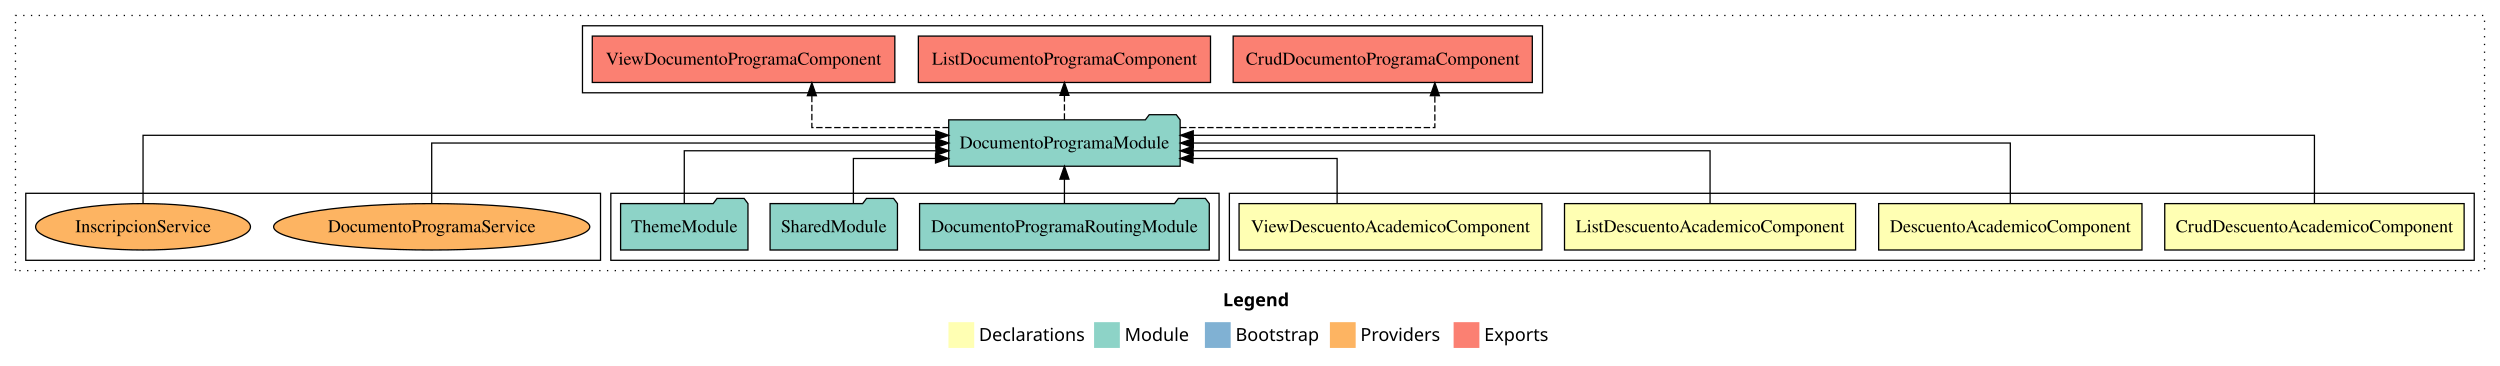
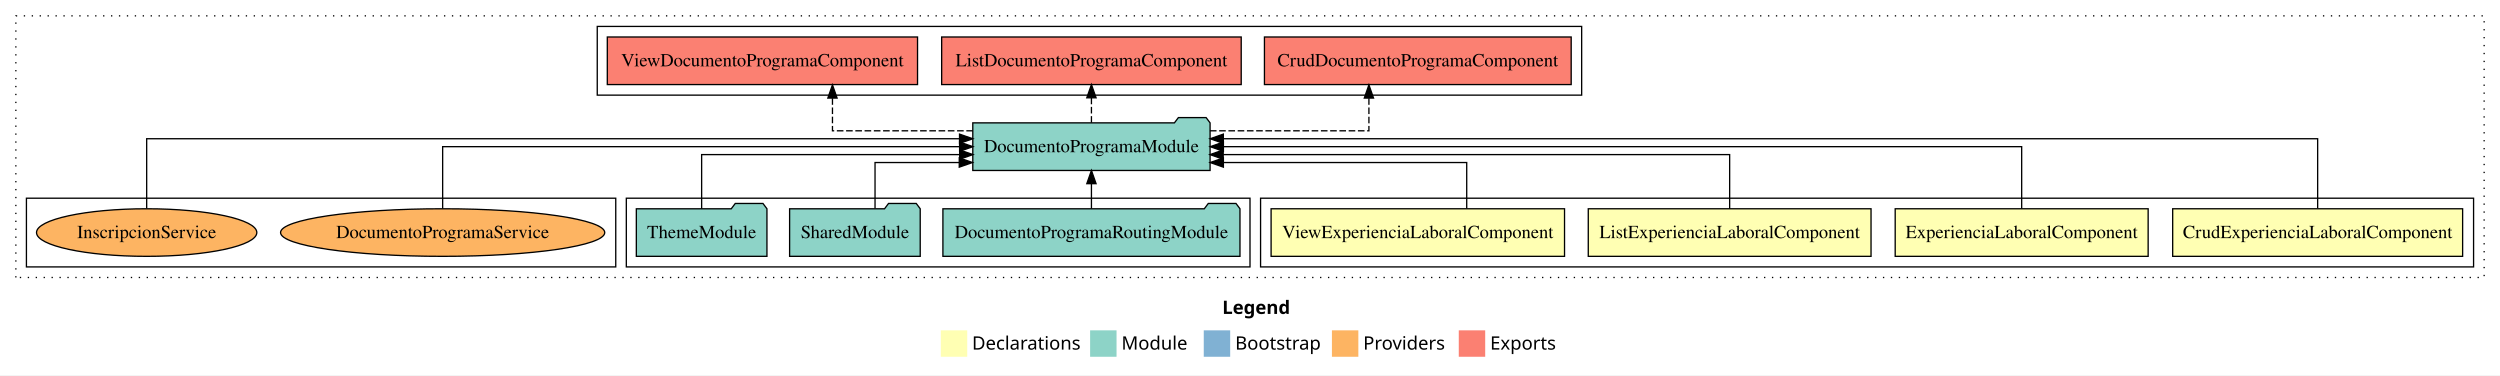
- <svg xmlns="http://www.w3.org/2000/svg" width="1940pt" height="284pt" viewBox="0.00 0.00 1940.00 284.00">
+ <svg xmlns="http://www.w3.org/2000/svg" width="1892pt" height="284pt" viewBox="0.00 0.00 1892.00 284.00">
  <g id="graph0" class="graph" transform="scale(1 1) rotate(0) translate(4 280)">
-     <polygon fill="#ffffff" stroke="transparent" points="-4,4 -4,-280 1936,-280 1936,4 -4,4" />
-     <text text-anchor="start" x="945.009" y="-42.4" font-family="sans-serif" font-weight="bold" font-size="14.00" fill="#000000">Legend</text>
-     <polygon fill="#ffffb3" stroke="transparent" points="732,-10 732,-30 752,-30 752,-10 732,-10" />
-     <text text-anchor="start" x="755.629" y="-15.4" font-family="sans-serif" font-size="14.00" fill="#000000">  Declarations</text>
-     <polygon fill="#8dd3c7" stroke="transparent" points="845,-10 845,-30 865,-30 865,-10 845,-10" />
-     <text text-anchor="start" x="868.725" y="-15.4" font-family="sans-serif" font-size="14.00" fill="#000000">  Module</text>
-     <polygon fill="#80b1d3" stroke="transparent" points="931,-10 931,-30 951,-30 951,-10 931,-10" />
-     <text text-anchor="start" x="954.781" y="-15.4" font-family="sans-serif" font-size="14.00" fill="#000000">  Bootstrap</text>
-     <polygon fill="#fdb462" stroke="transparent" points="1028,-10 1028,-30 1048,-30 1048,-10 1028,-10" />
-     <text text-anchor="start" x="1051.673" y="-15.4" font-family="sans-serif" font-size="14.00" fill="#000000">  Providers</text>
-     <polygon fill="#fb8072" stroke="transparent" points="1124,-10 1124,-30 1144,-30 1144,-10 1124,-10" />
-     <text text-anchor="start" x="1147.726" y="-15.4" font-family="sans-serif" font-size="14.00" fill="#000000">  Exports</text>
+     <polygon fill="#ffffff" stroke="transparent" points="-4,4 -4,-280 1888,-280 1888,4 -4,4" />
+     <text text-anchor="start" x="921.009" y="-42.4" font-family="sans-serif" font-weight="bold" font-size="14.00" fill="#000000">Legend</text>
+     <polygon fill="#ffffb3" stroke="transparent" points="708,-10 708,-30 728,-30 728,-10 708,-10" />
+     <text text-anchor="start" x="731.629" y="-15.4" font-family="sans-serif" font-size="14.00" fill="#000000">  Declarations</text>
+     <polygon fill="#8dd3c7" stroke="transparent" points="821,-10 821,-30 841,-30 841,-10 821,-10" />
+     <text text-anchor="start" x="844.725" y="-15.4" font-family="sans-serif" font-size="14.00" fill="#000000">  Module</text>
+     <polygon fill="#80b1d3" stroke="transparent" points="907,-10 907,-30 927,-30 927,-10 907,-10" />
+     <text text-anchor="start" x="930.781" y="-15.4" font-family="sans-serif" font-size="14.00" fill="#000000">  Bootstrap</text>
+     <polygon fill="#fdb462" stroke="transparent" points="1004,-10 1004,-30 1024,-30 1024,-10 1004,-10" />
+     <text text-anchor="start" x="1027.673" y="-15.4" font-family="sans-serif" font-size="14.00" fill="#000000">  Providers</text>
+     <polygon fill="#fb8072" stroke="transparent" points="1100,-10 1100,-30 1120,-30 1120,-10 1100,-10" />
+     <text text-anchor="start" x="1123.726" y="-15.4" font-family="sans-serif" font-size="14.00" fill="#000000">  Exports</text>
    <g id="clust1" class="cluster">
-       <polygon fill="none" stroke="#000000" stroke-dasharray="1,5" points="8,-70 8,-268 1924,-268 1924,-70 8,-70" />
+       <polygon fill="none" stroke="#000000" stroke-dasharray="1,5" points="8,-70 8,-268 1876,-268 1876,-70 8,-70" />
    </g>
    <g id="clust2" class="cluster">
-       <polygon fill="none" stroke="#000000" points="950,-78 950,-130 1916,-130 1916,-78 950,-78" />
+       <polygon fill="none" stroke="#000000" points="950,-78 950,-130 1868,-130 1868,-78 950,-78" />
    </g>
    <g id="clust7" class="cluster">
      <polygon fill="none" stroke="#000000" points="470,-78 470,-130 942,-130 942,-78 470,-78" />
    </g>
    <g id="clust8" class="cluster">
      <polygon fill="none" stroke="#000000" points="448,-208 448,-260 1193,-260 1193,-208 448,-208" />
    </g>
    <g id="clust10" class="cluster">
      <polygon fill="none" stroke="#000000" points="16,-78 16,-130 462,-130 462,-78 16,-78" />
    </g>
    <g id="node1" class="node">
-       <polygon fill="#ffffb3" stroke="#000000" points="1908.161,-122 1675.839,-122 1675.839,-86 1908.161,-86 1908.161,-122" />
-       <text text-anchor="middle" x="1792" y="-99.8" font-family="Times,serif" font-size="14.00" fill="#000000">CrudDescuentoAcademicoComponent</text>
+       <polygon fill="#ffffb3" stroke="#000000" points="1859.716,-122 1640.284,-122 1640.284,-86 1859.716,-86 1859.716,-122" />
+       <text text-anchor="middle" x="1750" y="-99.8" font-family="Times,serif" font-size="14.00" fill="#000000">CrudExperienciaLaboralComponent</text>
    </g>
    <g id="node5" class="node">
      <polygon fill="#8dd3c7" stroke="#000000" points="911.791,-187 908.791,-191 887.791,-191 884.791,-187 732.209,-187 732.209,-151 911.791,-151 911.791,-187" />
      <text text-anchor="middle" x="822" y="-164.8" font-family="Times,serif" font-size="14.00" fill="#000000">DocumentoProgramaModule</text>
    </g>
    <g id="edge1" class="edge">
-       <path fill="none" stroke="#000000" d="M1792,-122.284C1792,-143.321 1792,-175 1792,-175 1792,-175 921.95,-175 921.95,-175" />
-       <polygon fill="#000000" stroke="#000000" points="921.95,-171.5 911.95,-175 921.95,-178.5 921.95,-171.5" />
+       <path fill="none" stroke="#000000" d="M1750,-122.284C1750,-143.321 1750,-175 1750,-175 1750,-175 921.824,-175 921.824,-175" />
+       <polygon fill="#000000" stroke="#000000" points="921.824,-171.5 911.824,-175 921.824,-178.5 921.824,-171.5" />
    </g>
    <g id="node2" class="node">
-       <polygon fill="#ffffb3" stroke="#000000" points="1658.164,-122 1453.836,-122 1453.836,-86 1658.164,-86 1658.164,-122" />
-       <text text-anchor="middle" x="1556" y="-99.8" font-family="Times,serif" font-size="14.00" fill="#000000">DescuentoAcademicoComponent</text>
+       <polygon fill="#ffffb3" stroke="#000000" points="1621.718,-122 1430.282,-122 1430.282,-86 1621.718,-86 1621.718,-122" />
+       <text text-anchor="middle" x="1526" y="-99.8" font-family="Times,serif" font-size="14.00" fill="#000000">ExperienciaLaboralComponent</text>
    </g>
    <g id="edge2" class="edge">
-       <path fill="none" stroke="#000000" d="M1556,-122.106C1556,-141.339 1556,-169 1556,-169 1556,-169 922.003,-169 922.003,-169" />
-       <polygon fill="#000000" stroke="#000000" points="922.003,-165.5 912.003,-169 922.003,-172.5 922.003,-165.5" />
+       <path fill="none" stroke="#000000" d="M1526,-122.106C1526,-141.339 1526,-169 1526,-169 1526,-169 921.877,-169 921.877,-169" />
+       <polygon fill="#000000" stroke="#000000" points="921.877,-165.5 911.877,-169 921.877,-172.5 921.877,-165.5" />
    </g>
    <g id="node3" class="node">
-       <polygon fill="#ffffb3" stroke="#000000" points="1435.943,-122 1210.057,-122 1210.057,-86 1435.943,-86 1435.943,-122" />
-       <text text-anchor="middle" x="1323" y="-99.8" font-family="Times,serif" font-size="14.00" fill="#000000">ListDescuentoAcademicoComponent</text>
+       <polygon fill="#ffffb3" stroke="#000000" points="1411.997,-122 1198.003,-122 1198.003,-86 1411.997,-86 1411.997,-122" />
+       <text text-anchor="middle" x="1305" y="-99.8" font-family="Times,serif" font-size="14.00" fill="#000000">ListExperienciaLaboralComponent</text>
    </g>
    <g id="edge3" class="edge">
-       <path fill="none" stroke="#000000" d="M1323,-122.022C1323,-139.373 1323,-163 1323,-163 1323,-163 921.858,-163 921.858,-163" />
-       <polygon fill="#000000" stroke="#000000" points="921.858,-159.5 911.858,-163 921.858,-166.5 921.858,-159.5" />
+       <path fill="none" stroke="#000000" d="M1305,-122.022C1305,-139.373 1305,-163 1305,-163 1305,-163 921.717,-163 921.717,-163" />
+       <polygon fill="#000000" stroke="#000000" points="921.717,-159.5 911.717,-163 921.717,-166.5 921.717,-159.5" />
    </g>
    <g id="node4" class="node">
-       <polygon fill="#ffffb3" stroke="#000000" points="1192.483,-122 957.517,-122 957.517,-86 1192.483,-86 1192.483,-122" />
-       <text text-anchor="middle" x="1075" y="-99.8" font-family="Times,serif" font-size="14.00" fill="#000000">ViewDescuentoAcademicoComponent</text>
+       <polygon fill="#ffffb3" stroke="#000000" points="1180.037,-122 957.963,-122 957.963,-86 1180.037,-86 1180.037,-122" />
+       <text text-anchor="middle" x="1069" y="-99.8" font-family="Times,serif" font-size="14.00" fill="#000000">ViewExperienciaLaboralComponent</text>
    </g>
    <g id="edge4" class="edge">
-       <path fill="none" stroke="#000000" d="M1033.601,-122.24C1033.601,-137.571 1033.601,-157 1033.601,-157 1033.601,-157 921.738,-157 921.738,-157" />
-       <polygon fill="#000000" stroke="#000000" points="921.738,-153.5 911.738,-157 921.738,-160.5 921.738,-153.5" />
+       <path fill="none" stroke="#000000" d="M1106.006,-122.24C1106.006,-137.571 1106.006,-157 1106.006,-157 1106.006,-157 921.861,-157 921.861,-157" />
+       <polygon fill="#000000" stroke="#000000" points="921.861,-153.5 911.861,-157 921.861,-160.5 921.861,-153.5" />
    </g>
    <g id="node9" class="node">
      <polygon fill="#fb8072" stroke="#000000" points="1185.071,-252 952.929,-252 952.929,-216 1185.071,-216 1185.071,-252" />
      <text text-anchor="middle" x="1069" y="-229.8" font-family="Times,serif" font-size="14.00" fill="#000000">CrudDocumentoProgramaComponent </text>
    </g>
    <g id="edge8" class="edge">
-       <path fill="none" stroke="#000000" stroke-dasharray="5,2" d="M911.766,-181C996.105,-181 1109.443,-181 1109.443,-181 1109.443,-181 1109.443,-205.76 1109.443,-205.76" />
-       <polygon fill="#000000" stroke="#000000" points="1105.943,-205.76 1109.443,-215.76 1112.943,-205.76 1105.943,-205.76" />
+       <path fill="none" stroke="#000000" stroke-dasharray="5,2" d="M911.665,-181C968.741,-181 1031.994,-181 1031.994,-181 1031.994,-181 1031.994,-205.76 1031.994,-205.76" />
+       <polygon fill="#000000" stroke="#000000" points="1028.494,-205.76 1031.994,-215.76 1035.494,-205.76 1028.494,-205.76" />
    </g>
    <g id="node10" class="node">
      <polygon fill="#fb8072" stroke="#000000" points="935.352,-252 708.648,-252 708.648,-216 935.352,-216 935.352,-252" />
      <text text-anchor="middle" x="822" y="-229.8" font-family="Times,serif" font-size="14.00" fill="#000000">ListDocumentoProgramaComponent </text>
    </g>
    <g id="edge9" class="edge">
      <path fill="none" stroke="#000000" stroke-dasharray="5,2" d="M822,-187.106C822,-187.106 822,-205.991 822,-205.991" />
      <polygon fill="#000000" stroke="#000000" points="818.5,-205.991 822,-215.991 825.5,-205.991 818.5,-205.991" />
    </g>
    <g id="node11" class="node">
      <polygon fill="#fb8072" stroke="#000000" points="690.391,-252 455.609,-252 455.609,-216 690.391,-216 690.391,-252" />
      <text text-anchor="middle" x="573" y="-229.8" font-family="Times,serif" font-size="14.00" fill="#000000">ViewDocumentoProgramaComponent </text>
    </g>
    <g id="edge10" class="edge">
      <path fill="none" stroke="#000000" stroke-dasharray="5,2" d="M732.321,-181C680.714,-181 626.008,-181 626.008,-181 626.008,-181 626.008,-205.76 626.008,-205.76" />
      <polygon fill="#000000" stroke="#000000" points="622.508,-205.76 626.008,-215.76 629.508,-205.76 622.508,-205.76" />
    </g>
    <g id="node6" class="node">
      <polygon fill="#8dd3c7" stroke="#000000" points="934.409,-122 931.409,-126 910.409,-126 907.409,-122 709.591,-122 709.591,-86 934.409,-86 934.409,-122" />
      <text text-anchor="middle" x="822" y="-99.8" font-family="Times,serif" font-size="14.00" fill="#000000">DocumentoProgramaRoutingModule</text>
    </g>
    <g id="edge5" class="edge">
      <path fill="none" stroke="#000000" d="M822,-122.106C822,-122.106 822,-140.991 822,-140.991" />
      <polygon fill="#000000" stroke="#000000" points="818.5,-140.991 822,-150.991 825.5,-140.991 818.5,-140.991" />
    </g>
    <g id="node7" class="node">
      <polygon fill="#8dd3c7" stroke="#000000" points="692.423,-122 689.423,-126 668.423,-126 665.423,-122 593.577,-122 593.577,-86 692.423,-86 692.423,-122" />
      <text text-anchor="middle" x="643" y="-99.8" font-family="Times,serif" font-size="14.00" fill="#000000">SharedModule</text>
    </g>
    <g id="edge6" class="edge">
      <path fill="none" stroke="#000000" d="M658.227,-122.24C658.227,-137.571 658.227,-157 658.227,-157 658.227,-157 721.969,-157 721.969,-157" />
      <polygon fill="#000000" stroke="#000000" points="721.969,-160.5 731.969,-157 721.969,-153.5 721.969,-160.5" />
    </g>
    <g id="node8" class="node">
      <polygon fill="#8dd3c7" stroke="#000000" points="576.423,-122 573.423,-126 552.423,-126 549.423,-122 477.577,-122 477.577,-86 576.423,-86 576.423,-122" />
      <text text-anchor="middle" x="527" y="-99.8" font-family="Times,serif" font-size="14.00" fill="#000000">ThemeModule</text>
    </g>
    <g id="edge7" class="edge">
      <path fill="none" stroke="#000000" d="M527,-122.022C527,-139.373 527,-163 527,-163 527,-163 722.289,-163 722.289,-163" />
      <polygon fill="#000000" stroke="#000000" points="722.289,-166.5 732.289,-163 722.289,-159.5 722.289,-166.5" />
    </g>
    <g id="node12" class="node">
      <ellipse fill="#fdb462" stroke="#000000" cx="331" cy="-104" rx="122.674" ry="18" />
      <text text-anchor="middle" x="331" y="-99.8" font-family="Times,serif" font-size="14.00" fill="#000000">DocumentoProgramaService</text>
    </g>
    <g id="edge11" class="edge">
      <path fill="none" stroke="#000000" d="M331,-122.106C331,-141.339 331,-169 331,-169 331,-169 722.229,-169 722.229,-169" />
      <polygon fill="#000000" stroke="#000000" points="722.229,-172.5 732.229,-169 722.229,-165.5 722.229,-172.5" />
    </g>
    <g id="node13" class="node">
      <ellipse fill="#fdb462" stroke="#000000" cx="107" cy="-104" rx="83.364" ry="18" />
      <text text-anchor="middle" x="107" y="-99.8" font-family="Times,serif" font-size="14.00" fill="#000000">InscripcionService</text>
    </g>
    <g id="edge12" class="edge">
      <path fill="none" stroke="#000000" d="M107,-122.284C107,-143.321 107,-175 107,-175 107,-175 722.169,-175 722.169,-175" />
      <polygon fill="#000000" stroke="#000000" points="722.169,-178.5 732.169,-175 722.169,-171.5 722.169,-178.5" />
    </g>
  </g>
</svg>
